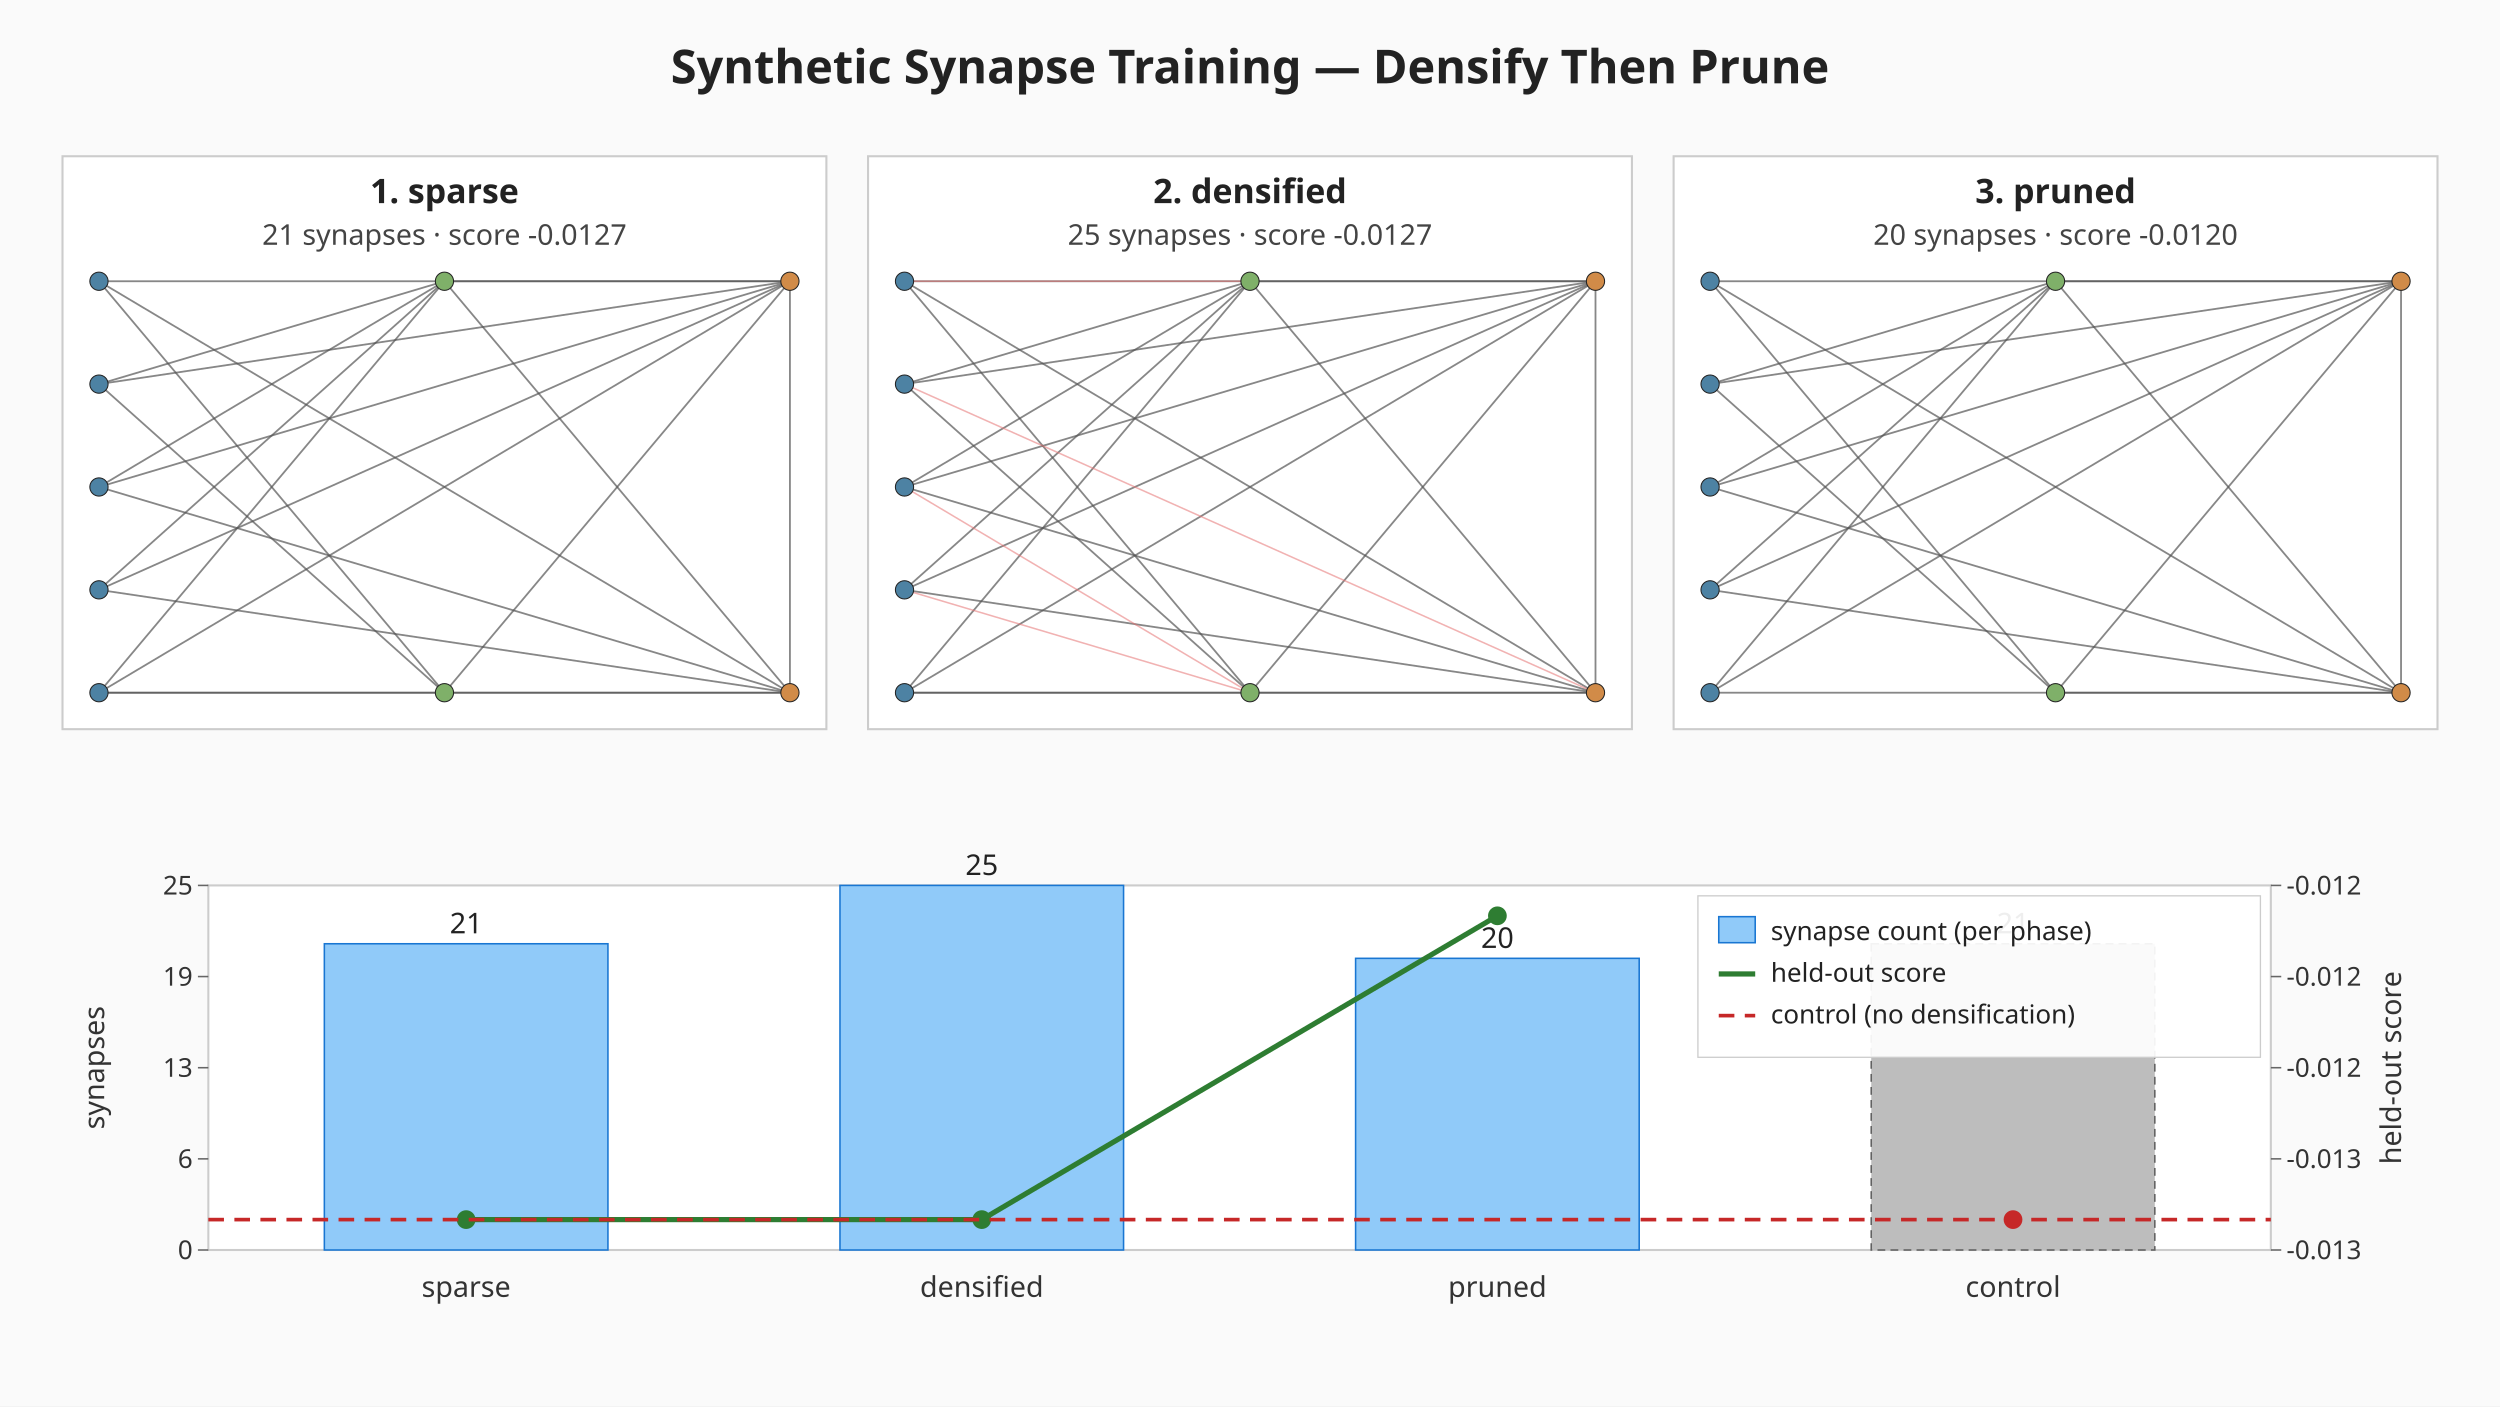
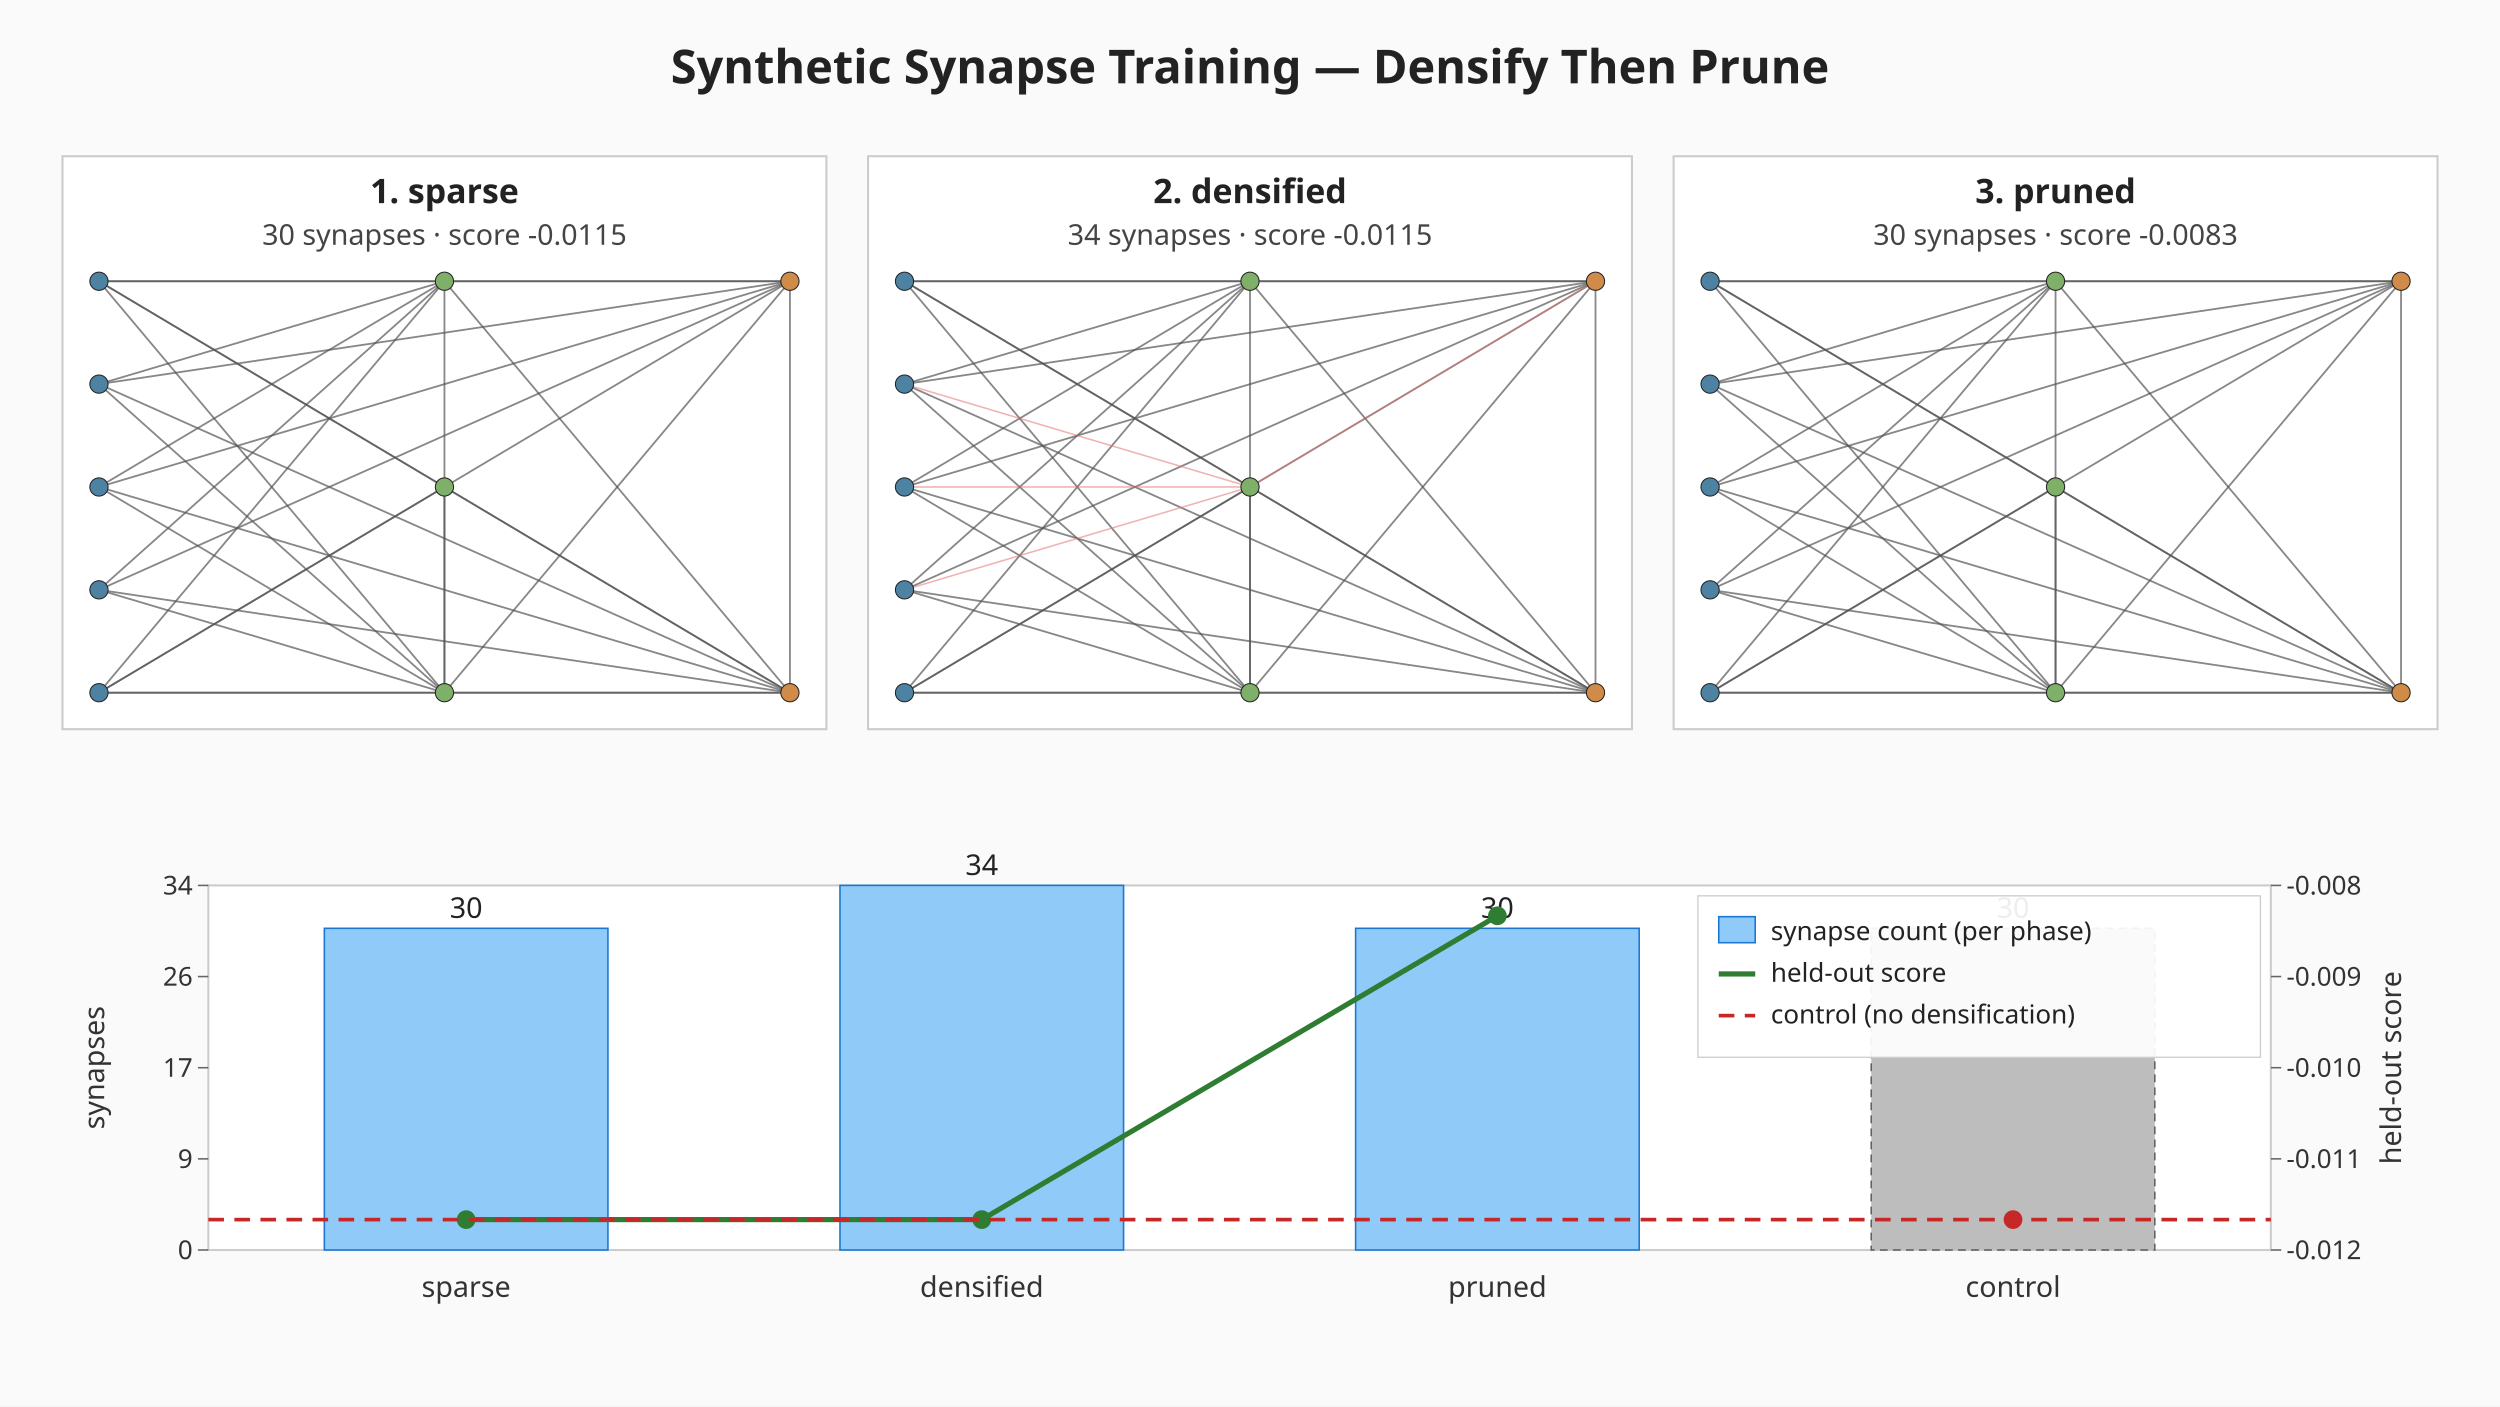
<svg xmlns="http://www.w3.org/2000/svg" viewBox="0 0 960 540" width="960" height="540" role="img" aria-label="Synthetic synapse training: sparse, densified, pruned">
  <rect width="960" height="540" fill="#fafafa" />
  <text x="480" y="32" text-anchor="middle" font-family="sans-serif" font-size="18" font-weight="bold" fill="#222">Synthetic Synapse Training — Densify Then Prune</text>
  <g class="topology topology-sparse">
    <rect x="24.00" y="60.00" width="293.33" height="220.00" fill="#ffffff" stroke="#cccccc" stroke-width="0.8" />
    <text x="170.67" y="78.00" text-anchor="middle" font-family="sans-serif" font-size="13" font-weight="bold" fill="#222">1. sparse</text>
-     <text x="170.67" y="94.00" text-anchor="middle" font-family="sans-serif" font-size="11" fill="#444">21 synapses · score -0.0127</text>
+     <text x="170.67" y="94.00" text-anchor="middle" font-family="sans-serif" font-size="11" fill="#444">30 synapses · score -0.0115</text>
+     <line class="synapse-original" x1="38.00" y1="108.00" x2="170.67" y2="108.00" stroke="#555" stroke-width="0.7" stroke-opacity="0.7" />
+     <line class="synapse-original" x1="38.00" y1="108.00" x2="170.67" y2="187.00" stroke="#555" stroke-width="0.7" stroke-opacity="0.7" />
    <line class="synapse-original" x1="38.00" y1="108.00" x2="170.67" y2="266.00" stroke="#555" stroke-width="0.7" stroke-opacity="0.7" />
    <line class="synapse-original" x1="38.00" y1="108.00" x2="303.33" y2="108.00" stroke="#555" stroke-width="0.7" stroke-opacity="0.7" />
    <line class="synapse-original" x1="38.00" y1="108.00" x2="303.33" y2="266.00" stroke="#555" stroke-width="0.7" stroke-opacity="0.7" />
    <line class="synapse-original" x1="38.00" y1="147.50" x2="170.67" y2="108.00" stroke="#555" stroke-width="0.7" stroke-opacity="0.7" />
    <line class="synapse-original" x1="38.00" y1="147.50" x2="170.67" y2="266.00" stroke="#555" stroke-width="0.7" stroke-opacity="0.7" />
    <line class="synapse-original" x1="38.00" y1="147.50" x2="303.33" y2="108.00" stroke="#555" stroke-width="0.7" stroke-opacity="0.7" />
+     <line class="synapse-original" x1="38.00" y1="147.50" x2="303.33" y2="266.00" stroke="#555" stroke-width="0.7" stroke-opacity="0.7" />
    <line class="synapse-original" x1="38.00" y1="187.00" x2="170.67" y2="108.00" stroke="#555" stroke-width="0.7" stroke-opacity="0.7" />
+     <line class="synapse-original" x1="38.00" y1="187.00" x2="170.67" y2="266.00" stroke="#555" stroke-width="0.7" stroke-opacity="0.7" />
    <line class="synapse-original" x1="38.00" y1="187.00" x2="303.33" y2="108.00" stroke="#555" stroke-width="0.7" stroke-opacity="0.7" />
    <line class="synapse-original" x1="38.00" y1="187.00" x2="303.33" y2="266.00" stroke="#555" stroke-width="0.7" stroke-opacity="0.7" />
    <line class="synapse-original" x1="38.00" y1="226.50" x2="170.67" y2="108.00" stroke="#555" stroke-width="0.7" stroke-opacity="0.7" />
+     <line class="synapse-original" x1="38.00" y1="226.50" x2="170.67" y2="266.00" stroke="#555" stroke-width="0.7" stroke-opacity="0.7" />
    <line class="synapse-original" x1="38.00" y1="226.50" x2="303.33" y2="108.00" stroke="#555" stroke-width="0.7" stroke-opacity="0.7" />
    <line class="synapse-original" x1="38.00" y1="226.50" x2="303.33" y2="266.00" stroke="#555" stroke-width="0.7" stroke-opacity="0.7" />
    <line class="synapse-original" x1="38.00" y1="266.00" x2="170.67" y2="108.00" stroke="#555" stroke-width="0.7" stroke-opacity="0.7" />
+     <line class="synapse-original" x1="38.00" y1="266.00" x2="170.67" y2="187.00" stroke="#555" stroke-width="0.7" stroke-opacity="0.7" />
    <line class="synapse-original" x1="38.00" y1="266.00" x2="170.67" y2="266.00" stroke="#555" stroke-width="0.7" stroke-opacity="0.7" />
    <line class="synapse-original" x1="38.00" y1="266.00" x2="303.33" y2="108.00" stroke="#555" stroke-width="0.7" stroke-opacity="0.7" />
    <line class="synapse-original" x1="38.00" y1="266.00" x2="303.33" y2="266.00" stroke="#555" stroke-width="0.7" stroke-opacity="0.7" />
+     <line class="synapse-original" x1="170.67" y1="108.00" x2="170.67" y2="266.00" stroke="#555" stroke-width="0.7" stroke-opacity="0.7" />
    <line class="synapse-original" x1="170.67" y1="108.00" x2="303.33" y2="108.00" stroke="#555" stroke-width="0.7" stroke-opacity="0.7" />
    <line class="synapse-original" x1="170.67" y1="108.00" x2="303.33" y2="266.00" stroke="#555" stroke-width="0.7" stroke-opacity="0.7" />
+     <line class="synapse-original" x1="170.67" y1="187.00" x2="170.67" y2="266.00" stroke="#555" stroke-width="0.7" stroke-opacity="0.7" />
+     <line class="synapse-original" x1="170.67" y1="187.00" x2="303.33" y2="266.00" stroke="#555" stroke-width="0.7" stroke-opacity="0.7" />
    <line class="synapse-original" x1="170.67" y1="266.00" x2="303.33" y2="108.00" stroke="#555" stroke-width="0.7" stroke-opacity="0.7" />
    <line class="synapse-original" x1="170.67" y1="266.00" x2="303.33" y2="266.00" stroke="#555" stroke-width="0.7" stroke-opacity="0.7" />
    <line class="synapse-original" x1="303.33" y1="108.00" x2="303.33" y2="266.00" stroke="#555" stroke-width="0.7" stroke-opacity="0.7" />
    <circle cx="38.00" cy="108.00" r="3.5" fill="#4d82a3" stroke="#222" stroke-width="0.4" />
    <circle cx="38.00" cy="147.50" r="3.5" fill="#4d82a3" stroke="#222" stroke-width="0.4" />
    <circle cx="38.00" cy="187.00" r="3.5" fill="#4d82a3" stroke="#222" stroke-width="0.4" />
    <circle cx="38.00" cy="226.50" r="3.5" fill="#4d82a3" stroke="#222" stroke-width="0.4" />
    <circle cx="38.00" cy="266.00" r="3.5" fill="#4d82a3" stroke="#222" stroke-width="0.4" />
    <circle cx="170.67" cy="108.00" r="3.5" fill="#7fb069" stroke="#222" stroke-width="0.4" />
+     <circle cx="170.67" cy="187.00" r="3.5" fill="#7fb069" stroke="#222" stroke-width="0.4" />
    <circle cx="170.67" cy="266.00" r="3.5" fill="#7fb069" stroke="#222" stroke-width="0.4" />
    <circle cx="303.33" cy="108.00" r="3.5" fill="#d18b48" stroke="#222" stroke-width="0.4" />
    <circle cx="303.33" cy="266.00" r="3.5" fill="#d18b48" stroke="#222" stroke-width="0.4" />
  </g>
  <g class="topology topology-densified">
    <rect x="333.33" y="60.00" width="293.33" height="220.00" fill="#ffffff" stroke="#cccccc" stroke-width="0.8" />
    <text x="480.00" y="78.00" text-anchor="middle" font-family="sans-serif" font-size="13" font-weight="bold" fill="#222">2. densified</text>
-     <text x="480.00" y="94.00" text-anchor="middle" font-family="sans-serif" font-size="11" fill="#444">25 synapses · score -0.0127</text>
+     <text x="480.00" y="94.00" text-anchor="middle" font-family="sans-serif" font-size="11" fill="#444">34 synapses · score -0.0115</text>
+     <line class="synapse-original" x1="347.33" y1="108.00" x2="480.00" y2="108.00" stroke="#555" stroke-width="0.7" stroke-opacity="0.7" />
+     <line class="synapse-original" x1="347.33" y1="108.00" x2="480.00" y2="187.00" stroke="#555" stroke-width="0.7" stroke-opacity="0.7" />
    <line class="synapse-original" x1="347.33" y1="108.00" x2="480.00" y2="266.00" stroke="#555" stroke-width="0.7" stroke-opacity="0.7" />
    <line class="synapse-original" x1="347.33" y1="108.00" x2="612.67" y2="108.00" stroke="#555" stroke-width="0.7" stroke-opacity="0.7" />
    <line class="synapse-original" x1="347.33" y1="108.00" x2="612.67" y2="266.00" stroke="#555" stroke-width="0.7" stroke-opacity="0.7" />
    <line class="synapse-original" x1="347.33" y1="147.50" x2="480.00" y2="108.00" stroke="#555" stroke-width="0.7" stroke-opacity="0.7" />
    <line class="synapse-original" x1="347.33" y1="147.50" x2="480.00" y2="266.00" stroke="#555" stroke-width="0.7" stroke-opacity="0.7" />
    <line class="synapse-original" x1="347.33" y1="147.50" x2="612.67" y2="108.00" stroke="#555" stroke-width="0.7" stroke-opacity="0.7" />
+     <line class="synapse-original" x1="347.33" y1="147.50" x2="612.67" y2="266.00" stroke="#555" stroke-width="0.7" stroke-opacity="0.7" />
    <line class="synapse-original" x1="347.33" y1="187.00" x2="480.00" y2="108.00" stroke="#555" stroke-width="0.7" stroke-opacity="0.7" />
+     <line class="synapse-original" x1="347.33" y1="187.00" x2="480.00" y2="266.00" stroke="#555" stroke-width="0.7" stroke-opacity="0.7" />
    <line class="synapse-original" x1="347.33" y1="187.00" x2="612.67" y2="108.00" stroke="#555" stroke-width="0.7" stroke-opacity="0.7" />
    <line class="synapse-original" x1="347.33" y1="187.00" x2="612.67" y2="266.00" stroke="#555" stroke-width="0.7" stroke-opacity="0.7" />
    <line class="synapse-original" x1="347.33" y1="226.50" x2="480.00" y2="108.00" stroke="#555" stroke-width="0.7" stroke-opacity="0.7" />
+     <line class="synapse-original" x1="347.33" y1="226.50" x2="480.00" y2="266.00" stroke="#555" stroke-width="0.7" stroke-opacity="0.7" />
    <line class="synapse-original" x1="347.33" y1="226.50" x2="612.67" y2="108.00" stroke="#555" stroke-width="0.7" stroke-opacity="0.7" />
    <line class="synapse-original" x1="347.33" y1="226.50" x2="612.67" y2="266.00" stroke="#555" stroke-width="0.7" stroke-opacity="0.7" />
    <line class="synapse-original" x1="347.33" y1="266.00" x2="480.00" y2="108.00" stroke="#555" stroke-width="0.7" stroke-opacity="0.7" />
+     <line class="synapse-original" x1="347.33" y1="266.00" x2="480.00" y2="187.00" stroke="#555" stroke-width="0.7" stroke-opacity="0.7" />
    <line class="synapse-original" x1="347.33" y1="266.00" x2="480.00" y2="266.00" stroke="#555" stroke-width="0.7" stroke-opacity="0.7" />
    <line class="synapse-original" x1="347.33" y1="266.00" x2="612.67" y2="108.00" stroke="#555" stroke-width="0.7" stroke-opacity="0.7" />
    <line class="synapse-original" x1="347.33" y1="266.00" x2="612.67" y2="266.00" stroke="#555" stroke-width="0.7" stroke-opacity="0.7" />
+     <line class="synapse-original" x1="480.00" y1="108.00" x2="480.00" y2="266.00" stroke="#555" stroke-width="0.7" stroke-opacity="0.7" />
    <line class="synapse-original" x1="480.00" y1="108.00" x2="612.67" y2="108.00" stroke="#555" stroke-width="0.7" stroke-opacity="0.7" />
    <line class="synapse-original" x1="480.00" y1="108.00" x2="612.67" y2="266.00" stroke="#555" stroke-width="0.7" stroke-opacity="0.7" />
+     <line class="synapse-original" x1="480.00" y1="187.00" x2="480.00" y2="266.00" stroke="#555" stroke-width="0.7" stroke-opacity="0.7" />
+     <line class="synapse-original" x1="480.00" y1="187.00" x2="612.67" y2="266.00" stroke="#555" stroke-width="0.7" stroke-opacity="0.7" />
    <line class="synapse-original" x1="480.00" y1="266.00" x2="612.67" y2="108.00" stroke="#555" stroke-width="0.7" stroke-opacity="0.7" />
    <line class="synapse-original" x1="480.00" y1="266.00" x2="612.67" y2="266.00" stroke="#555" stroke-width="0.7" stroke-opacity="0.7" />
    <line class="synapse-original" x1="612.67" y1="108.00" x2="612.67" y2="266.00" stroke="#555" stroke-width="0.7" stroke-opacity="0.7" />
-     <line class="synapse-synthetic" x1="347.33" y1="108.00" x2="480.00" y2="108.00" stroke="#e57373" stroke-width="0.6" stroke-opacity="0.55" />
-     <line class="synapse-synthetic" x1="347.33" y1="147.50" x2="612.67" y2="266.00" stroke="#e57373" stroke-width="0.6" stroke-opacity="0.55" />
-     <line class="synapse-synthetic" x1="347.33" y1="187.00" x2="480.00" y2="266.00" stroke="#e57373" stroke-width="0.6" stroke-opacity="0.55" />
-     <line class="synapse-synthetic" x1="347.33" y1="226.50" x2="480.00" y2="266.00" stroke="#e57373" stroke-width="0.6" stroke-opacity="0.55" />
+     <line class="synapse-synthetic" x1="347.33" y1="147.50" x2="480.00" y2="187.00" stroke="#e57373" stroke-width="0.6" stroke-opacity="0.55" />
+     <line class="synapse-synthetic" x1="347.33" y1="187.00" x2="480.00" y2="187.00" stroke="#e57373" stroke-width="0.6" stroke-opacity="0.55" />
+     <line class="synapse-synthetic" x1="347.33" y1="226.50" x2="480.00" y2="187.00" stroke="#e57373" stroke-width="0.6" stroke-opacity="0.55" />
+     <line class="synapse-synthetic" x1="480.00" y1="187.00" x2="612.67" y2="108.00" stroke="#e57373" stroke-width="0.6" stroke-opacity="0.55" />
    <circle cx="347.33" cy="108.00" r="3.5" fill="#4d82a3" stroke="#222" stroke-width="0.4" />
    <circle cx="347.33" cy="147.50" r="3.5" fill="#4d82a3" stroke="#222" stroke-width="0.4" />
    <circle cx="347.33" cy="187.00" r="3.5" fill="#4d82a3" stroke="#222" stroke-width="0.4" />
    <circle cx="347.33" cy="226.50" r="3.5" fill="#4d82a3" stroke="#222" stroke-width="0.4" />
    <circle cx="347.33" cy="266.00" r="3.5" fill="#4d82a3" stroke="#222" stroke-width="0.4" />
    <circle cx="480.00" cy="108.00" r="3.5" fill="#7fb069" stroke="#222" stroke-width="0.4" />
+     <circle cx="480.00" cy="187.00" r="3.5" fill="#7fb069" stroke="#222" stroke-width="0.4" />
    <circle cx="480.00" cy="266.00" r="3.5" fill="#7fb069" stroke="#222" stroke-width="0.4" />
    <circle cx="612.67" cy="108.00" r="3.5" fill="#d18b48" stroke="#222" stroke-width="0.4" />
    <circle cx="612.67" cy="266.00" r="3.5" fill="#d18b48" stroke="#222" stroke-width="0.4" />
  </g>
  <g class="topology topology-pruned">
    <rect x="642.67" y="60.00" width="293.33" height="220.00" fill="#ffffff" stroke="#cccccc" stroke-width="0.8" />
    <text x="789.33" y="78.00" text-anchor="middle" font-family="sans-serif" font-size="13" font-weight="bold" fill="#222">3. pruned</text>
-     <text x="789.33" y="94.00" text-anchor="middle" font-family="sans-serif" font-size="11" fill="#444">20 synapses · score -0.0120</text>
+     <text x="789.33" y="94.00" text-anchor="middle" font-family="sans-serif" font-size="11" fill="#444">30 synapses · score -0.0083</text>
+     <line class="synapse-original" x1="656.67" y1="108.00" x2="789.33" y2="108.00" stroke="#555" stroke-width="0.7" stroke-opacity="0.7" />
+     <line class="synapse-original" x1="656.67" y1="108.00" x2="789.33" y2="187.00" stroke="#555" stroke-width="0.7" stroke-opacity="0.7" />
    <line class="synapse-original" x1="656.67" y1="108.00" x2="789.33" y2="266.00" stroke="#555" stroke-width="0.7" stroke-opacity="0.7" />
    <line class="synapse-original" x1="656.67" y1="108.00" x2="922.00" y2="108.00" stroke="#555" stroke-width="0.7" stroke-opacity="0.7" />
    <line class="synapse-original" x1="656.67" y1="108.00" x2="922.00" y2="266.00" stroke="#555" stroke-width="0.7" stroke-opacity="0.7" />
    <line class="synapse-original" x1="656.67" y1="147.50" x2="789.33" y2="108.00" stroke="#555" stroke-width="0.7" stroke-opacity="0.7" />
    <line class="synapse-original" x1="656.67" y1="147.50" x2="789.33" y2="266.00" stroke="#555" stroke-width="0.7" stroke-opacity="0.7" />
    <line class="synapse-original" x1="656.67" y1="147.50" x2="922.00" y2="108.00" stroke="#555" stroke-width="0.7" stroke-opacity="0.7" />
+     <line class="synapse-original" x1="656.67" y1="147.50" x2="922.00" y2="266.00" stroke="#555" stroke-width="0.7" stroke-opacity="0.7" />
    <line class="synapse-original" x1="656.67" y1="187.00" x2="789.33" y2="108.00" stroke="#555" stroke-width="0.7" stroke-opacity="0.7" />
+     <line class="synapse-original" x1="656.67" y1="187.00" x2="789.33" y2="266.00" stroke="#555" stroke-width="0.7" stroke-opacity="0.7" />
    <line class="synapse-original" x1="656.67" y1="187.00" x2="922.00" y2="108.00" stroke="#555" stroke-width="0.7" stroke-opacity="0.7" />
    <line class="synapse-original" x1="656.67" y1="187.00" x2="922.00" y2="266.00" stroke="#555" stroke-width="0.7" stroke-opacity="0.7" />
    <line class="synapse-original" x1="656.67" y1="226.50" x2="789.33" y2="108.00" stroke="#555" stroke-width="0.7" stroke-opacity="0.7" />
+     <line class="synapse-original" x1="656.67" y1="226.50" x2="789.33" y2="266.00" stroke="#555" stroke-width="0.7" stroke-opacity="0.7" />
    <line class="synapse-original" x1="656.67" y1="226.50" x2="922.00" y2="108.00" stroke="#555" stroke-width="0.7" stroke-opacity="0.7" />
    <line class="synapse-original" x1="656.67" y1="226.50" x2="922.00" y2="266.00" stroke="#555" stroke-width="0.7" stroke-opacity="0.7" />
    <line class="synapse-original" x1="656.67" y1="266.00" x2="789.33" y2="108.00" stroke="#555" stroke-width="0.7" stroke-opacity="0.7" />
+     <line class="synapse-original" x1="656.67" y1="266.00" x2="789.33" y2="187.00" stroke="#555" stroke-width="0.7" stroke-opacity="0.7" />
+     <line class="synapse-original" x1="656.67" y1="266.00" x2="789.33" y2="266.00" stroke="#555" stroke-width="0.7" stroke-opacity="0.7" />
    <line class="synapse-original" x1="656.67" y1="266.00" x2="922.00" y2="108.00" stroke="#555" stroke-width="0.7" stroke-opacity="0.7" />
    <line class="synapse-original" x1="656.67" y1="266.00" x2="922.00" y2="266.00" stroke="#555" stroke-width="0.7" stroke-opacity="0.7" />
+     <line class="synapse-original" x1="789.33" y1="108.00" x2="789.33" y2="266.00" stroke="#555" stroke-width="0.7" stroke-opacity="0.7" />
    <line class="synapse-original" x1="789.33" y1="108.00" x2="922.00" y2="108.00" stroke="#555" stroke-width="0.7" stroke-opacity="0.7" />
    <line class="synapse-original" x1="789.33" y1="108.00" x2="922.00" y2="266.00" stroke="#555" stroke-width="0.7" stroke-opacity="0.7" />
+     <line class="synapse-original" x1="789.33" y1="187.00" x2="789.33" y2="266.00" stroke="#555" stroke-width="0.7" stroke-opacity="0.7" />
+     <line class="synapse-original" x1="789.33" y1="187.00" x2="922.00" y2="266.00" stroke="#555" stroke-width="0.7" stroke-opacity="0.7" />
    <line class="synapse-original" x1="789.33" y1="266.00" x2="922.00" y2="108.00" stroke="#555" stroke-width="0.7" stroke-opacity="0.7" />
    <line class="synapse-original" x1="789.33" y1="266.00" x2="922.00" y2="266.00" stroke="#555" stroke-width="0.7" stroke-opacity="0.7" />
    <line class="synapse-original" x1="922.00" y1="108.00" x2="922.00" y2="266.00" stroke="#555" stroke-width="0.7" stroke-opacity="0.7" />
    <circle cx="656.67" cy="108.00" r="3.5" fill="#4d82a3" stroke="#222" stroke-width="0.4" />
    <circle cx="656.67" cy="147.50" r="3.5" fill="#4d82a3" stroke="#222" stroke-width="0.4" />
    <circle cx="656.67" cy="187.00" r="3.5" fill="#4d82a3" stroke="#222" stroke-width="0.4" />
    <circle cx="656.67" cy="226.50" r="3.5" fill="#4d82a3" stroke="#222" stroke-width="0.4" />
    <circle cx="656.67" cy="266.00" r="3.5" fill="#4d82a3" stroke="#222" stroke-width="0.4" />
    <circle cx="789.33" cy="108.00" r="3.5" fill="#7fb069" stroke="#222" stroke-width="0.4" />
+     <circle cx="789.33" cy="187.00" r="3.5" fill="#7fb069" stroke="#222" stroke-width="0.4" />
    <circle cx="789.33" cy="266.00" r="3.5" fill="#7fb069" stroke="#222" stroke-width="0.4" />
    <circle cx="922.00" cy="108.00" r="3.5" fill="#d18b48" stroke="#222" stroke-width="0.4" />
    <circle cx="922.00" cy="266.00" r="3.5" fill="#d18b48" stroke="#222" stroke-width="0.4" />
  </g>
  <g class="bar-chart">
    <rect x="80.00" y="340.00" width="792.00" height="140.00" fill="#ffffff" stroke="#cccccc" stroke-width="0.8" />
    <g class="axis-y axis-y-left">
      <line x1="76.00" y1="480.00" x2="80.00" y2="480.00" stroke="#666" stroke-width="0.6" />
      <text x="74.00" y="483.50" text-anchor="end" font-family="sans-serif" font-size="10" fill="#333">0</text>
      <line x1="76.00" y1="445.00" x2="80.00" y2="445.00" stroke="#666" stroke-width="0.6" />
-       <text x="74.00" y="448.50" text-anchor="end" font-family="sans-serif" font-size="10" fill="#333">6</text>
+       <text x="74.00" y="448.50" text-anchor="end" font-family="sans-serif" font-size="10" fill="#333">9</text>
      <line x1="76.00" y1="410.00" x2="80.00" y2="410.00" stroke="#666" stroke-width="0.6" />
-       <text x="74.00" y="413.50" text-anchor="end" font-family="sans-serif" font-size="10" fill="#333">13</text>
+       <text x="74.00" y="413.50" text-anchor="end" font-family="sans-serif" font-size="10" fill="#333">17</text>
      <line x1="76.00" y1="375.00" x2="80.00" y2="375.00" stroke="#666" stroke-width="0.6" />
-       <text x="74.00" y="378.50" text-anchor="end" font-family="sans-serif" font-size="10" fill="#333">19</text>
+       <text x="74.00" y="378.50" text-anchor="end" font-family="sans-serif" font-size="10" fill="#333">26</text>
      <line x1="76.00" y1="340.00" x2="80.00" y2="340.00" stroke="#666" stroke-width="0.6" />
-       <text x="74.00" y="343.50" text-anchor="end" font-family="sans-serif" font-size="10" fill="#333">25</text>
+       <text x="74.00" y="343.50" text-anchor="end" font-family="sans-serif" font-size="10" fill="#333">34</text>
      <text x="40.00" y="410.00" text-anchor="middle" font-family="sans-serif" font-size="11" fill="#333" transform="rotate(-90 40.00 410.00)">synapses</text>
    </g>
    <g class="axis-y axis-y-right">
      <line x1="872.00" y1="480.00" x2="876.00" y2="480.00" stroke="#666" stroke-width="0.6" />
-       <text x="878.00" y="483.50" text-anchor="start" font-family="sans-serif" font-size="10" fill="#333">-0.013</text>
+       <text x="878.00" y="483.50" text-anchor="start" font-family="sans-serif" font-size="10" fill="#333">-0.012</text>
      <line x1="872.00" y1="445.00" x2="876.00" y2="445.00" stroke="#666" stroke-width="0.6" />
-       <text x="878.00" y="448.50" text-anchor="start" font-family="sans-serif" font-size="10" fill="#333">-0.013</text>
+       <text x="878.00" y="448.50" text-anchor="start" font-family="sans-serif" font-size="10" fill="#333">-0.011</text>
      <line x1="872.00" y1="410.00" x2="876.00" y2="410.00" stroke="#666" stroke-width="0.6" />
-       <text x="878.00" y="413.50" text-anchor="start" font-family="sans-serif" font-size="10" fill="#333">-0.012</text>
+       <text x="878.00" y="413.50" text-anchor="start" font-family="sans-serif" font-size="10" fill="#333">-0.010</text>
      <line x1="872.00" y1="375.00" x2="876.00" y2="375.00" stroke="#666" stroke-width="0.6" />
-       <text x="878.00" y="378.50" text-anchor="start" font-family="sans-serif" font-size="10" fill="#333">-0.012</text>
+       <text x="878.00" y="378.50" text-anchor="start" font-family="sans-serif" font-size="10" fill="#333">-0.009</text>
      <line x1="872.00" y1="340.00" x2="876.00" y2="340.00" stroke="#666" stroke-width="0.6" />
-       <text x="878.00" y="343.50" text-anchor="start" font-family="sans-serif" font-size="10" fill="#333">-0.012</text>
+       <text x="878.00" y="343.50" text-anchor="start" font-family="sans-serif" font-size="10" fill="#333">-0.008</text>
      <text x="922.00" y="410.00" text-anchor="middle" font-family="sans-serif" font-size="11" fill="#333" transform="rotate(-90 922.00 410.00)">held-out score</text>
    </g>
-     <rect class="bar-synapse" x="124.55" y="362.40" width="108.90" height="117.60" fill="#90caf9" stroke="#1976d2" stroke-width="0.6" />
-     <text x="179.00" y="358.40" text-anchor="middle" font-family="sans-serif" font-size="11" fill="#222">21</text>
+     <rect class="bar-synapse" x="124.55" y="356.47" width="108.90" height="123.53" fill="#90caf9" stroke="#1976d2" stroke-width="0.6" />
+     <text x="179.00" y="352.47" text-anchor="middle" font-family="sans-serif" font-size="11" fill="#222">30</text>
    <rect class="bar-synapse" x="322.55" y="340.00" width="108.90" height="140.00" fill="#90caf9" stroke="#1976d2" stroke-width="0.6" />
-     <text x="377.00" y="336.00" text-anchor="middle" font-family="sans-serif" font-size="11" fill="#222">25</text>
-     <rect class="bar-synapse" x="520.55" y="368.00" width="108.90" height="112.00" fill="#90caf9" stroke="#1976d2" stroke-width="0.6" />
-     <text x="575.00" y="364.00" text-anchor="middle" font-family="sans-serif" font-size="11" fill="#222">20</text>
-     <rect class="bar-control" x="718.55" y="362.40" width="108.90" height="117.60" fill="#bdbdbd" stroke="#616161" stroke-width="0.6" stroke-dasharray="3 2" />
-     <text x="773.00" y="358.40" text-anchor="middle" font-family="sans-serif" font-size="11" fill="#222">21</text>
+     <text x="377.00" y="336.00" text-anchor="middle" font-family="sans-serif" font-size="11" fill="#222">34</text>
+     <rect class="bar-synapse" x="520.55" y="356.47" width="108.90" height="123.53" fill="#90caf9" stroke="#1976d2" stroke-width="0.6" />
+     <text x="575.00" y="352.47" text-anchor="middle" font-family="sans-serif" font-size="11" fill="#222">30</text>
+     <rect class="bar-control" x="718.55" y="356.47" width="108.90" height="123.53" fill="#bdbdbd" stroke="#616161" stroke-width="0.6" stroke-dasharray="3 2" />
+     <text x="773.00" y="352.47" text-anchor="middle" font-family="sans-serif" font-size="11" fill="#222">30</text>
    <polyline class="score-line" fill="none" stroke="#2e7d32" stroke-width="2" points="179.00,468.33 377.00,468.33 575.00,351.67" />
    <circle cx="179.00" cy="468.33" r="3.6" fill="#2e7d32" />
    <circle cx="377.00" cy="468.33" r="3.6" fill="#2e7d32" />
    <circle cx="575.00" cy="351.67" r="3.6" fill="#2e7d32" />
    <line class="control-score-line" x1="80.00" y1="468.33" x2="872.00" y2="468.33" stroke="#c62828" stroke-width="1.4" stroke-dasharray="6 4" />
    <circle cx="773.00" cy="468.33" r="3.6" fill="#c62828" />
    <text x="179.00" y="498.00" text-anchor="middle" font-family="sans-serif" font-size="11" fill="#333">sparse</text>
    <text x="377.00" y="498.00" text-anchor="middle" font-family="sans-serif" font-size="11" fill="#333">densified</text>
    <text x="575.00" y="498.00" text-anchor="middle" font-family="sans-serif" font-size="11" fill="#333">pruned</text>
    <text x="773.00" y="498.00" text-anchor="middle" font-family="sans-serif" font-size="11" fill="#333">control</text>
    <g class="legend" font-family="sans-serif" font-size="10" fill="#222">
      <rect x="652.00" y="344.00" width="216" height="62" fill="#ffffff" fill-opacity="0.92" stroke="#cccccc" stroke-width="0.5" />
      <rect x="660.00" y="352.00" width="14" height="10" fill="#90caf9" stroke="#1976d2" stroke-width="0.6" />
      <text x="680.00" y="361.00">synapse count (per phase)</text>
      <line x1="660.00" y1="374.00" x2="674.00" y2="374.00" stroke="#2e7d32" stroke-width="2" />
      <text x="680.00" y="377.00">held-out score</text>
      <line x1="660.00" y1="390.00" x2="674.00" y2="390.00" stroke="#c62828" stroke-width="1.4" stroke-dasharray="6 4" />
      <text x="680.00" y="393.00">control (no densification)</text>
    </g>
  </g>
</svg>
